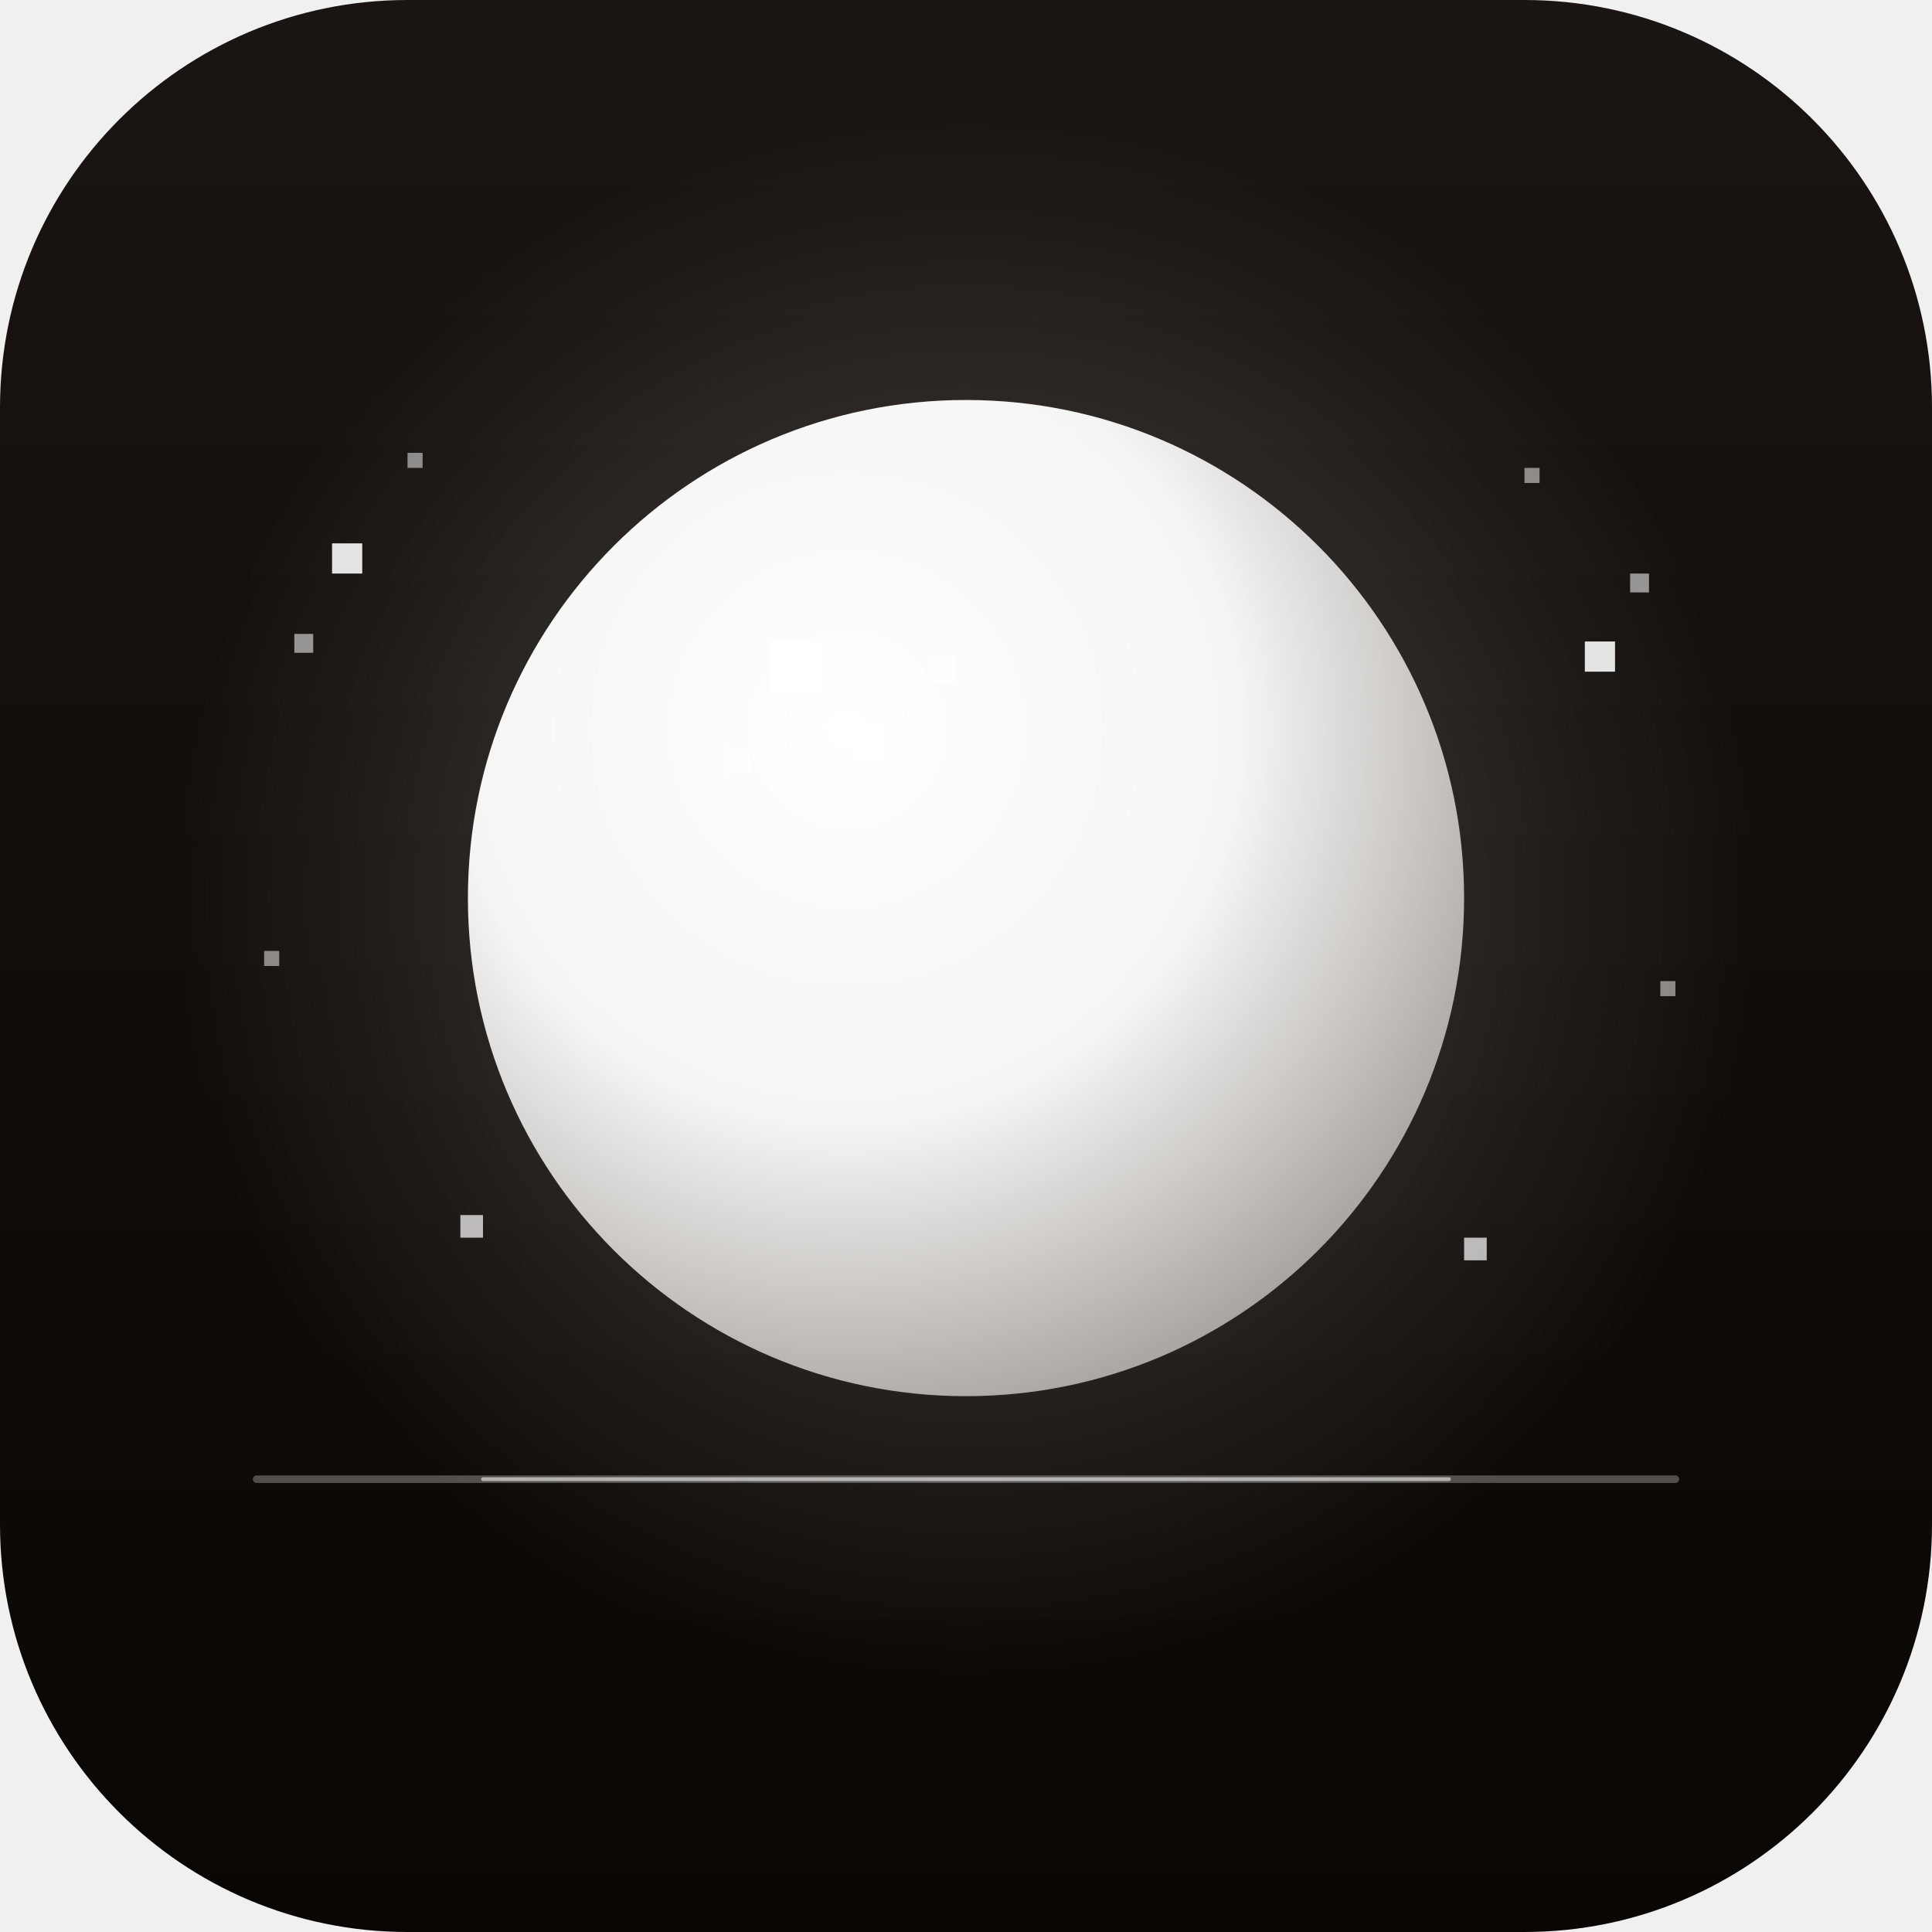
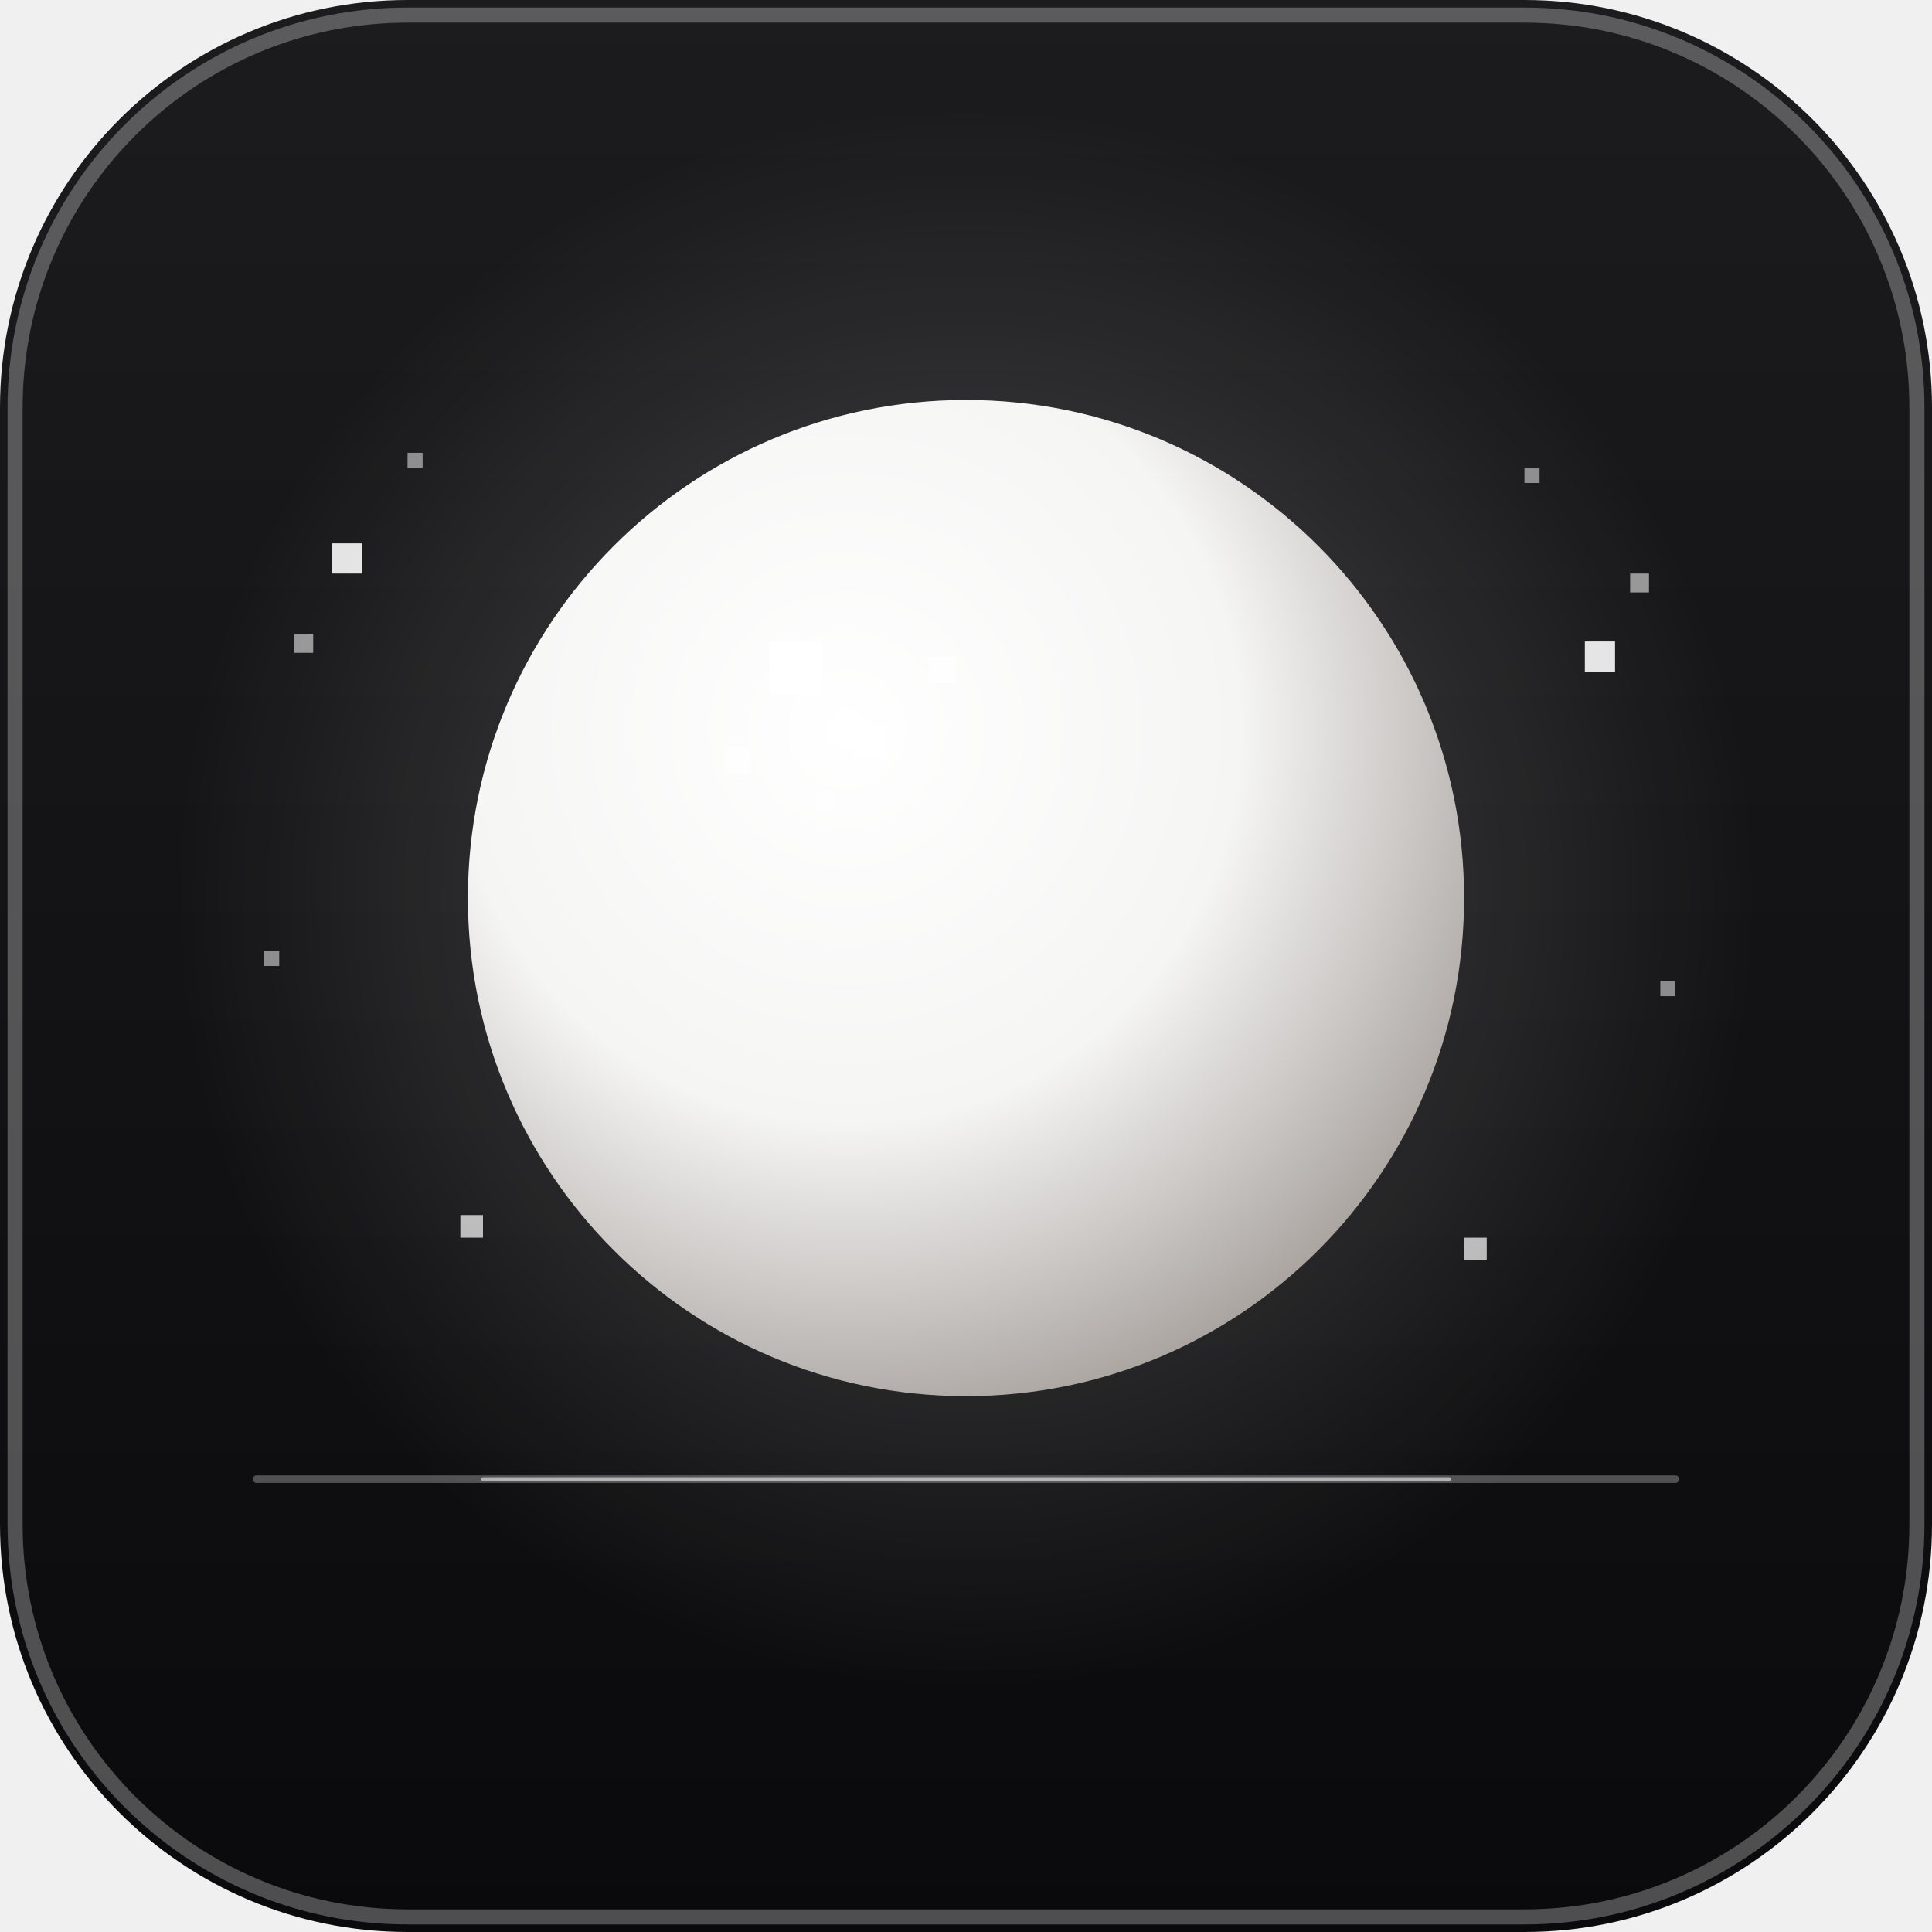
<svg xmlns="http://www.w3.org/2000/svg" viewBox="0 0 512 512">
  <defs>
    <linearGradient id="bg" x1="0" y1="0" x2="0" y2="1">
-       <stop offset="0%" stop-color="#1a1512" />
-       <stop offset="100%" stop-color="#0a0603" />
+       <stop offset="0%" stop-color="#1c1c1f" />
+       <stop offset="100%" stop-color="#0a0a0c" />
    </linearGradient>
    <radialGradient id="bloom" cx=".5" cy=".5" r=".5">
      <stop offset="0%" stop-color="#ffffff" stop-opacity="0.35" />
      <stop offset="60%" stop-color="#ffffff" stop-opacity="0.10" />
      <stop offset="100%" stop-color="#ffffff" stop-opacity="0" />
    </radialGradient>
    <radialGradient id="orb" cx=".38" cy=".33" r=".72">
      <stop offset="0%" stop-color="#ffffff" />
      <stop offset="55%" stop-color="#f5f5f4" />
      <stop offset="100%" stop-color="#a8a29e" />
    </radialGradient>
  </defs>
  <rect width="512" height="512" rx="108" fill="url(#bg)" />
+   <rect x="4" y="4" width="504" height="504" rx="104" fill="none" stroke="#ffffff" stroke-width="4" stroke-opacity="0.28" />
  <circle cx="256" cy="238" r="210" fill="url(#bloom)" />
  <line x1="68" y1="392" x2="444" y2="392" stroke="#ffffff" stroke-width="2" stroke-linecap="round" opacity="0.28" />
  <line x1="128" y1="392" x2="384" y2="392" stroke="#ffffff" stroke-width="1" stroke-linecap="round" opacity="0.55" />
  <circle cx="256" cy="238" r="132" fill="url(#orb)" />
  <rect x="204" y="170" width="14" height="14" fill="#ffffff" opacity="0.95" />
  <rect x="226" y="192" width="9" height="9" fill="#ffffff" opacity="0.85" />
  <rect x="192" y="198" width="7" height="7" fill="#ffffff" opacity="0.7" />
  <rect x="246" y="174" width="7" height="7" fill="#ffffff" opacity="0.68" />
  <rect x="216" y="210" width="5" height="5" fill="#ffffff" opacity="0.55" />
  <rect x="88" y="144" width="8" height="8" fill="#ffffff" opacity="0.88" />
  <rect x="78" y="168" width="5" height="5" fill="#ffffff" opacity="0.55" />
  <rect x="108" y="120" width="4" height="4" fill="#ffffff" opacity="0.5" />
  <rect x="420" y="170" width="8" height="8" fill="#ffffff" opacity="0.88" />
  <rect x="432" y="152" width="5" height="5" fill="#ffffff" opacity="0.55" />
  <rect x="404" y="124" width="4" height="4" fill="#ffffff" opacity="0.5" />
  <rect x="122" y="322" width="6" height="6" fill="#ffffff" opacity="0.7" />
  <rect x="388" y="328" width="6" height="6" fill="#ffffff" opacity="0.7" />
  <rect x="70" y="252" width="4" height="4" fill="#ffffff" opacity="0.5" />
  <rect x="440" y="260" width="4" height="4" fill="#ffffff" opacity="0.5" />
</svg>
